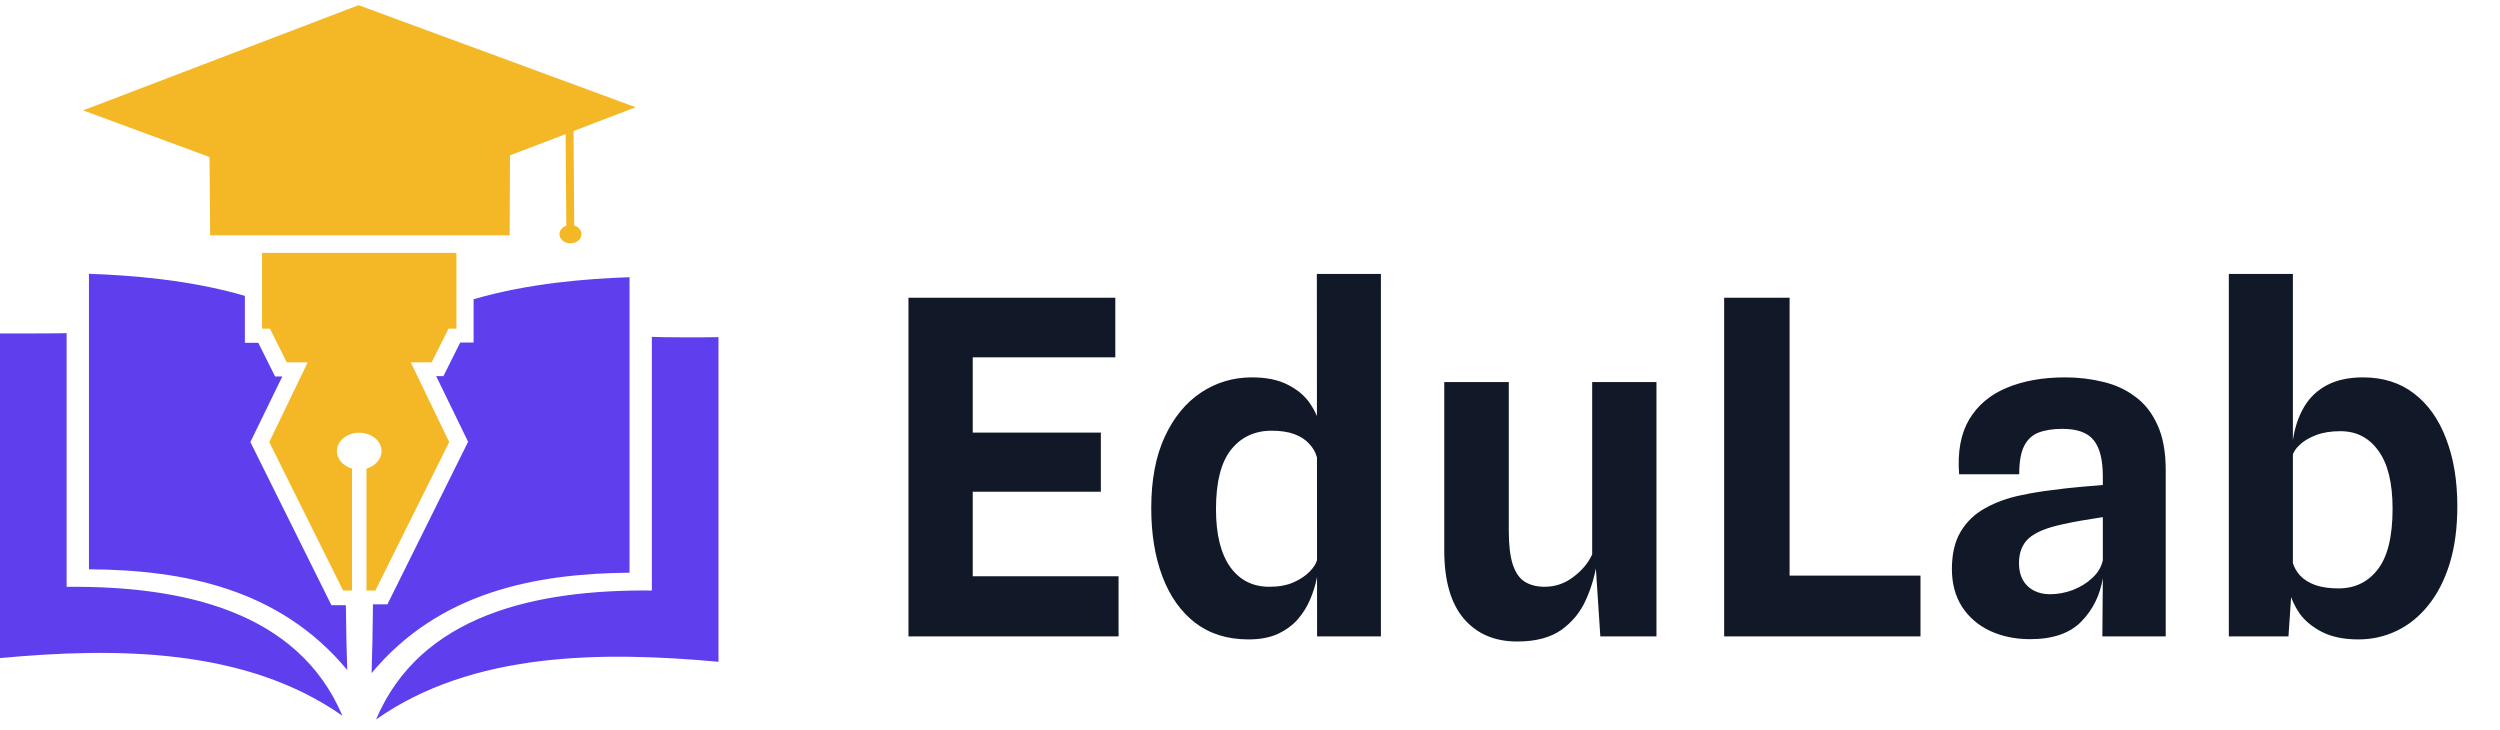
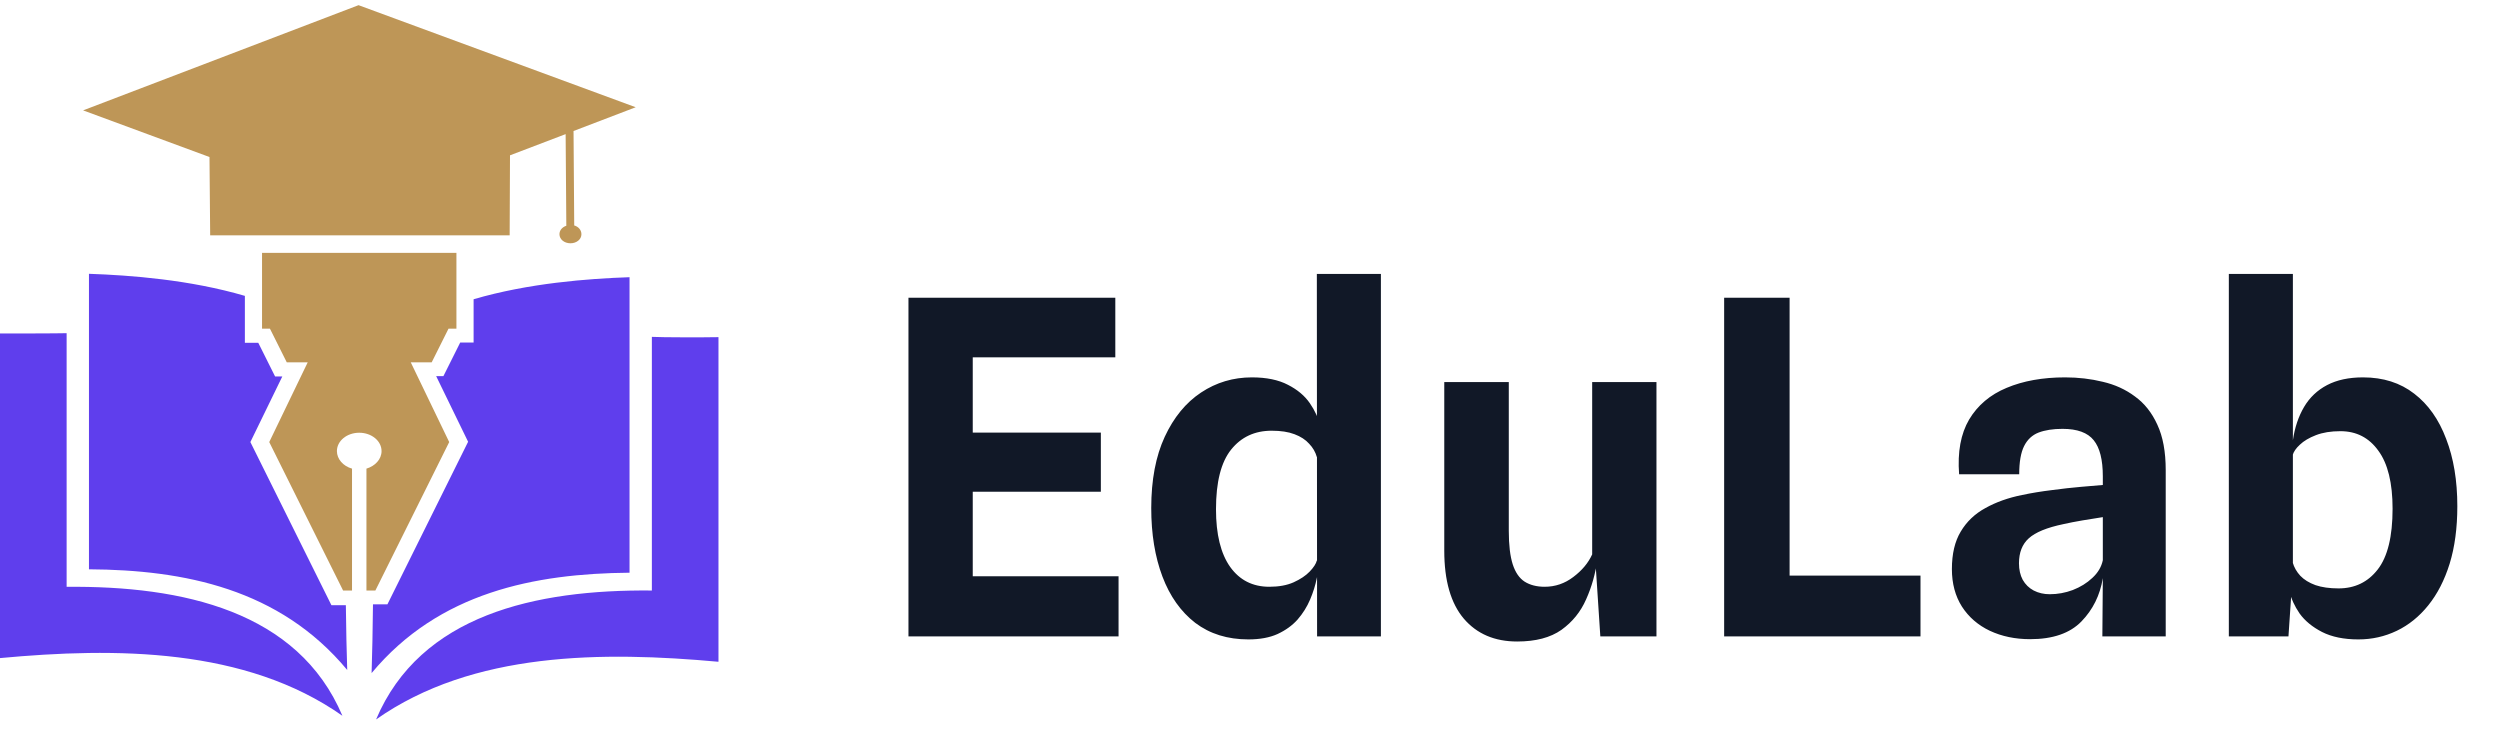
<svg xmlns="http://www.w3.org/2000/svg" width="161" height="47" viewBox="0 0 161 47" fill="none">
  <path d="M16.124 28.468L18.181 24.244H17.716L16.633 22.077H15.77V19.054C12.231 18.016 8.405 17.724 5.729 17.633V36.663C11.833 36.7 18.004 37.902 22.361 43.146C22.317 41.962 22.295 40.524 22.273 38.976H21.344L16.124 28.468ZM4.291 37.792V21.457C3.649 21.476 0.863 21.476 0 21.476V42.381C7.432 41.689 15.814 41.708 22.051 46.096C19.198 39.358 11.767 37.719 4.291 37.792ZM40.542 36.882V17.852C37.866 17.943 34.039 18.234 30.5 19.272V22.058H29.638L28.554 24.225H28.09L30.146 28.45L24.949 38.921H24.02C23.998 40.579 23.976 42.108 23.931 43.347C28.267 38.138 34.437 36.936 40.542 36.882ZM46.27 21.712C45.408 21.731 42.621 21.731 41.98 21.694V38.029C34.482 37.956 27.072 39.595 24.219 46.333C30.456 41.944 38.839 41.944 46.27 42.618V21.712Z" fill="#5F3EED" />
-   <path d="M36.98 14.519L36.936 8.437L40.939 6.907L23.09 0.333L5.352 7.108L13.491 10.112L13.535 15.157H32.822L32.844 10.003L36.427 8.637L36.471 14.537C36.206 14.629 36.029 14.829 36.029 15.084C36.029 15.412 36.339 15.667 36.737 15.667C37.135 15.667 37.444 15.412 37.444 15.084C37.444 14.811 37.245 14.592 36.98 14.519ZM16.853 16.286H29.394V21.166H28.885L27.801 23.333H26.452L28.929 28.469L24.174 38.029H23.599V30.18C24.152 30.017 24.572 29.579 24.572 29.051C24.572 28.396 23.93 27.868 23.134 27.868C22.338 27.868 21.697 28.396 21.697 29.051C21.697 29.561 22.095 30.017 22.67 30.18V38.029H22.095L17.339 28.469L19.817 23.333H18.467L17.384 21.166H16.875V16.286H16.853Z" fill="#F4B826" />
+   <path d="M36.98 14.519L36.936 8.437L40.939 6.907L23.09 0.333L5.352 7.108L13.491 10.112L13.535 15.157H32.822L32.844 10.003L36.427 8.637L36.471 14.537C36.206 14.629 36.029 14.829 36.029 15.084C36.029 15.412 36.339 15.667 36.737 15.667C37.135 15.667 37.444 15.412 37.444 15.084C37.444 14.811 37.245 14.592 36.98 14.519ZM16.853 16.286H29.394V21.166H28.885L27.801 23.333H26.452L28.929 28.469L24.174 38.029H23.599V30.18C24.152 30.017 24.572 29.579 24.572 29.051C24.572 28.396 23.93 27.868 23.134 27.868C22.338 27.868 21.697 28.396 21.697 29.051C21.697 29.561 22.095 30.017 22.67 30.18V38.029H22.095L17.339 28.469L19.817 23.333H18.467L17.384 21.166H16.875V16.286H16.853Z" fill="#BE9657" />
  <path d="M58.505 40.983V19.173H71.826V23.013H61.175L62.645 21.663V28.833L61.175 27.858H70.895V31.668H61.535L62.645 30.633V38.478L61.175 37.113H72.035V40.983H58.505ZM80.395 41.178C79.055 41.178 77.915 40.823 76.975 40.113C76.045 39.393 75.34 38.398 74.86 37.128C74.38 35.858 74.14 34.388 74.14 32.718C74.14 30.908 74.43 29.378 75.01 28.128C75.59 26.878 76.37 25.928 77.35 25.278C78.33 24.628 79.42 24.303 80.62 24.303C81.56 24.303 82.335 24.463 82.945 24.783C83.555 25.093 84.025 25.488 84.355 25.968C84.685 26.448 84.9 26.923 85 27.393L85.78 28.263L84.805 29.433C84.715 29.113 84.55 28.828 84.31 28.578C84.08 28.318 83.765 28.113 83.365 27.963C82.975 27.813 82.485 27.738 81.895 27.738C80.805 27.738 79.935 28.143 79.285 28.953C78.635 29.763 78.31 31.043 78.31 32.793C78.31 34.413 78.615 35.653 79.225 36.513C79.835 37.363 80.675 37.788 81.745 37.788C82.355 37.788 82.875 37.693 83.305 37.503C83.745 37.303 84.09 37.073 84.34 36.813C84.6 36.543 84.755 36.303 84.805 36.093L84.985 36.438L84.805 37.218C84.715 37.678 84.57 38.143 84.37 38.613C84.17 39.083 83.9 39.513 83.56 39.903C83.22 40.283 82.79 40.593 82.27 40.833C81.76 41.063 81.135 41.178 80.395 41.178ZM84.82 40.983L84.805 17.643H88.93V40.983H84.82ZM97.706 41.313C96.256 41.313 95.111 40.823 94.271 39.843C93.431 38.853 93.011 37.393 93.011 35.463V24.603H97.166V34.188C97.166 35.098 97.251 35.818 97.421 36.348C97.591 36.868 97.846 37.238 98.186 37.458C98.536 37.678 98.966 37.788 99.476 37.788C100.156 37.788 100.771 37.578 101.321 37.158C101.881 36.738 102.286 36.253 102.536 35.703V24.603H106.676V40.983H103.061L102.656 34.803L102.866 36.048C102.746 36.948 102.506 37.798 102.146 38.598C101.796 39.398 101.266 40.053 100.556 40.563C99.846 41.063 98.896 41.313 97.706 41.313ZM111.035 40.983V19.173H115.25V39.513L112.865 37.068H123.68V40.983H111.035ZM130.742 41.163C129.782 41.163 128.917 40.983 128.147 40.623C127.387 40.263 126.787 39.743 126.347 39.063C125.917 38.383 125.702 37.578 125.702 36.648C125.702 35.668 125.892 34.863 126.272 34.233C126.652 33.593 127.182 33.088 127.862 32.718C128.542 32.338 129.327 32.058 130.217 31.878C130.837 31.748 131.477 31.643 132.137 31.563C132.807 31.473 133.432 31.403 134.012 31.353C134.592 31.303 135.062 31.263 135.422 31.233V30.678C135.422 29.608 135.227 28.833 134.837 28.353C134.447 27.863 133.777 27.618 132.827 27.618C132.217 27.618 131.702 27.698 131.282 27.858C130.872 28.018 130.562 28.308 130.352 28.728C130.142 29.148 130.037 29.753 130.037 30.543H126.167C126.057 29.113 126.272 27.938 126.812 27.018C127.362 26.098 128.167 25.418 129.227 24.978C130.297 24.528 131.552 24.303 132.992 24.303C133.842 24.303 134.652 24.398 135.422 24.588C136.202 24.768 136.892 25.083 137.492 25.533C138.102 25.973 138.582 26.578 138.932 27.348C139.292 28.118 139.472 29.093 139.472 30.273V40.983H135.392L135.422 37.233C135.242 38.333 134.782 39.263 134.042 40.023C133.302 40.783 132.202 41.163 130.742 41.163ZM132.002 38.268C132.512 38.268 133.007 38.178 133.487 37.998C133.977 37.808 134.397 37.548 134.747 37.218C135.107 36.888 135.332 36.508 135.422 36.078V33.303C135.022 33.363 134.587 33.433 134.117 33.513C133.647 33.593 133.237 33.673 132.887 33.753C131.827 33.973 131.082 34.278 130.652 34.668C130.232 35.048 130.022 35.583 130.022 36.273C130.022 36.683 130.102 37.038 130.262 37.338C130.432 37.638 130.667 37.868 130.967 38.028C131.277 38.188 131.622 38.268 132.002 38.268ZM151.877 41.178C150.947 41.178 150.167 41.018 149.537 40.698C148.917 40.378 148.437 39.983 148.097 39.513C147.767 39.033 147.552 38.558 147.452 38.088L146.837 36.858L147.647 36.213C147.737 36.533 147.902 36.823 148.142 37.083C148.382 37.333 148.707 37.533 149.117 37.683C149.527 37.823 150.022 37.893 150.602 37.893C151.652 37.893 152.492 37.488 153.122 36.678C153.762 35.858 154.082 34.553 154.082 32.763C154.082 31.103 153.777 29.858 153.167 29.028C152.567 28.188 151.752 27.768 150.722 27.768C150.112 27.768 149.587 27.853 149.147 28.023C148.707 28.193 148.362 28.398 148.112 28.638C147.862 28.868 147.707 29.093 147.647 29.313L147.437 29.148L147.662 28.353C147.782 27.533 148.022 26.818 148.382 26.208C148.742 25.598 149.237 25.128 149.867 24.798C150.497 24.468 151.267 24.303 152.177 24.303C153.477 24.303 154.577 24.653 155.477 25.353C156.377 26.043 157.062 27.013 157.532 28.263C158.012 29.503 158.252 30.948 158.252 32.598C158.252 33.998 158.087 35.233 157.757 36.303C157.427 37.363 156.967 38.258 156.377 38.988C155.797 39.708 155.122 40.253 154.352 40.623C153.582 40.993 152.757 41.178 151.877 41.178ZM143.537 40.983V17.643H147.662V25.428V36.753L147.887 37.458L147.557 38.313L147.377 40.983H143.537Z" fill="#111827" />
</svg>
